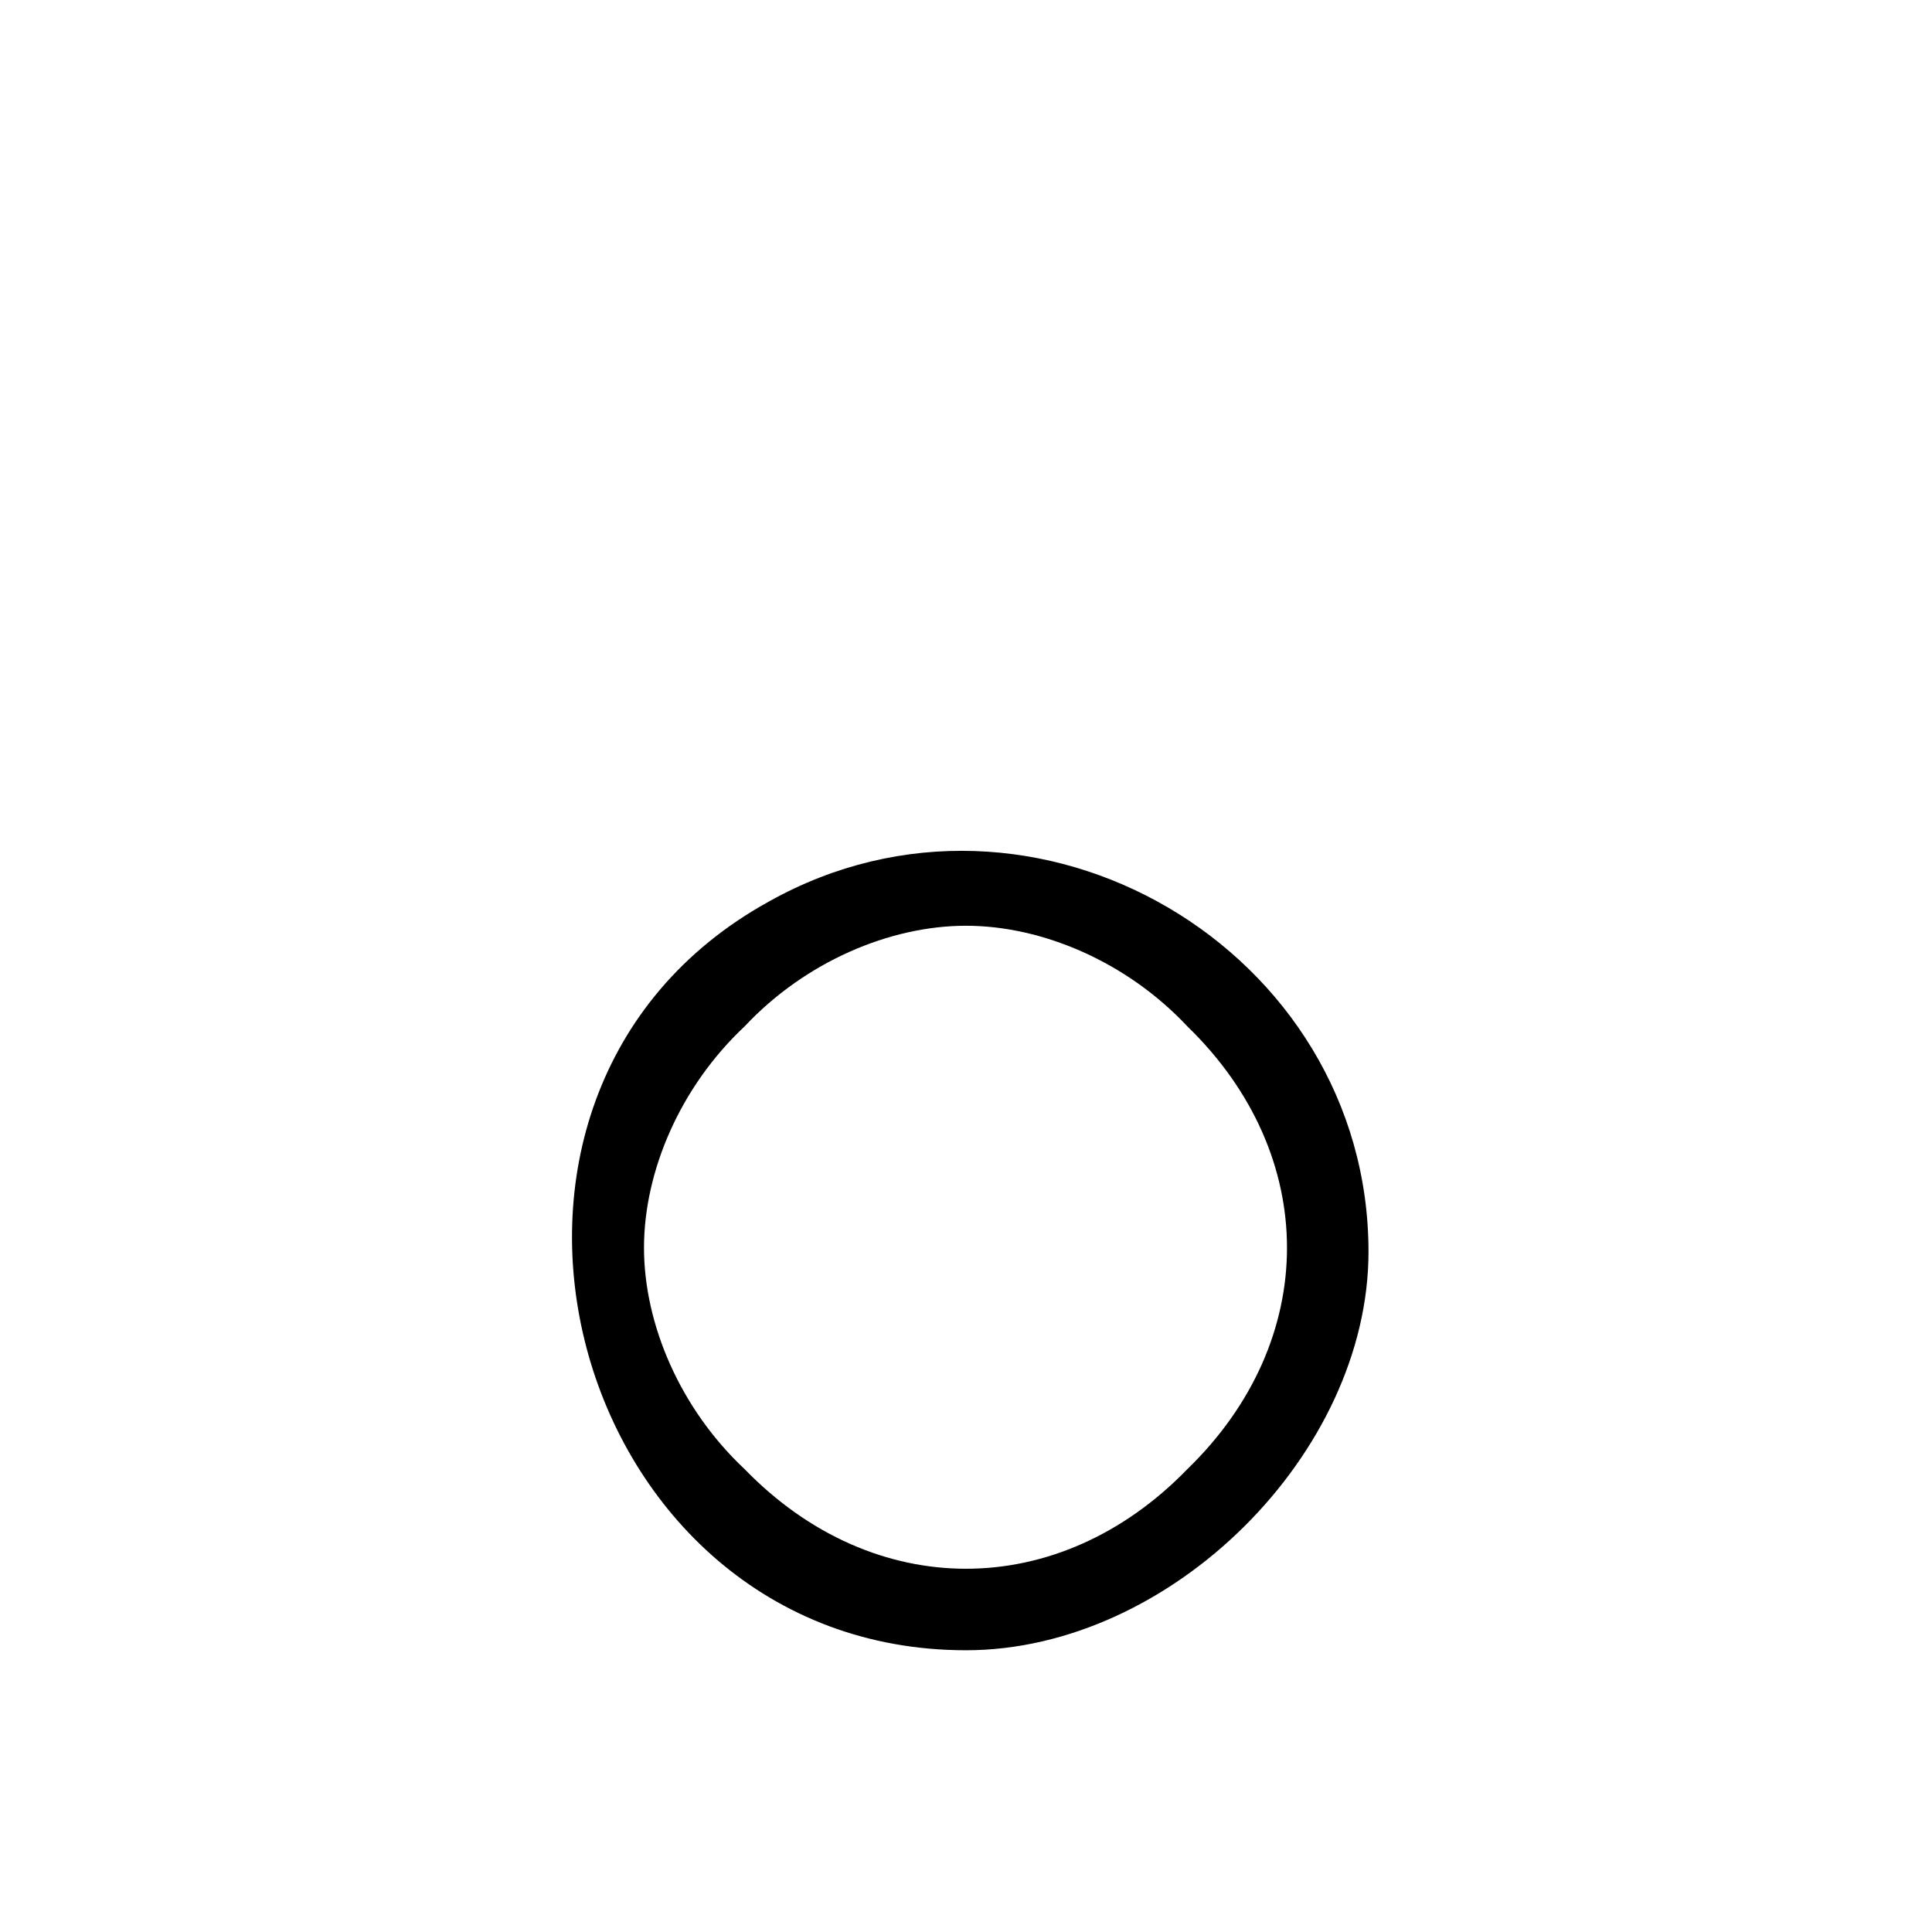
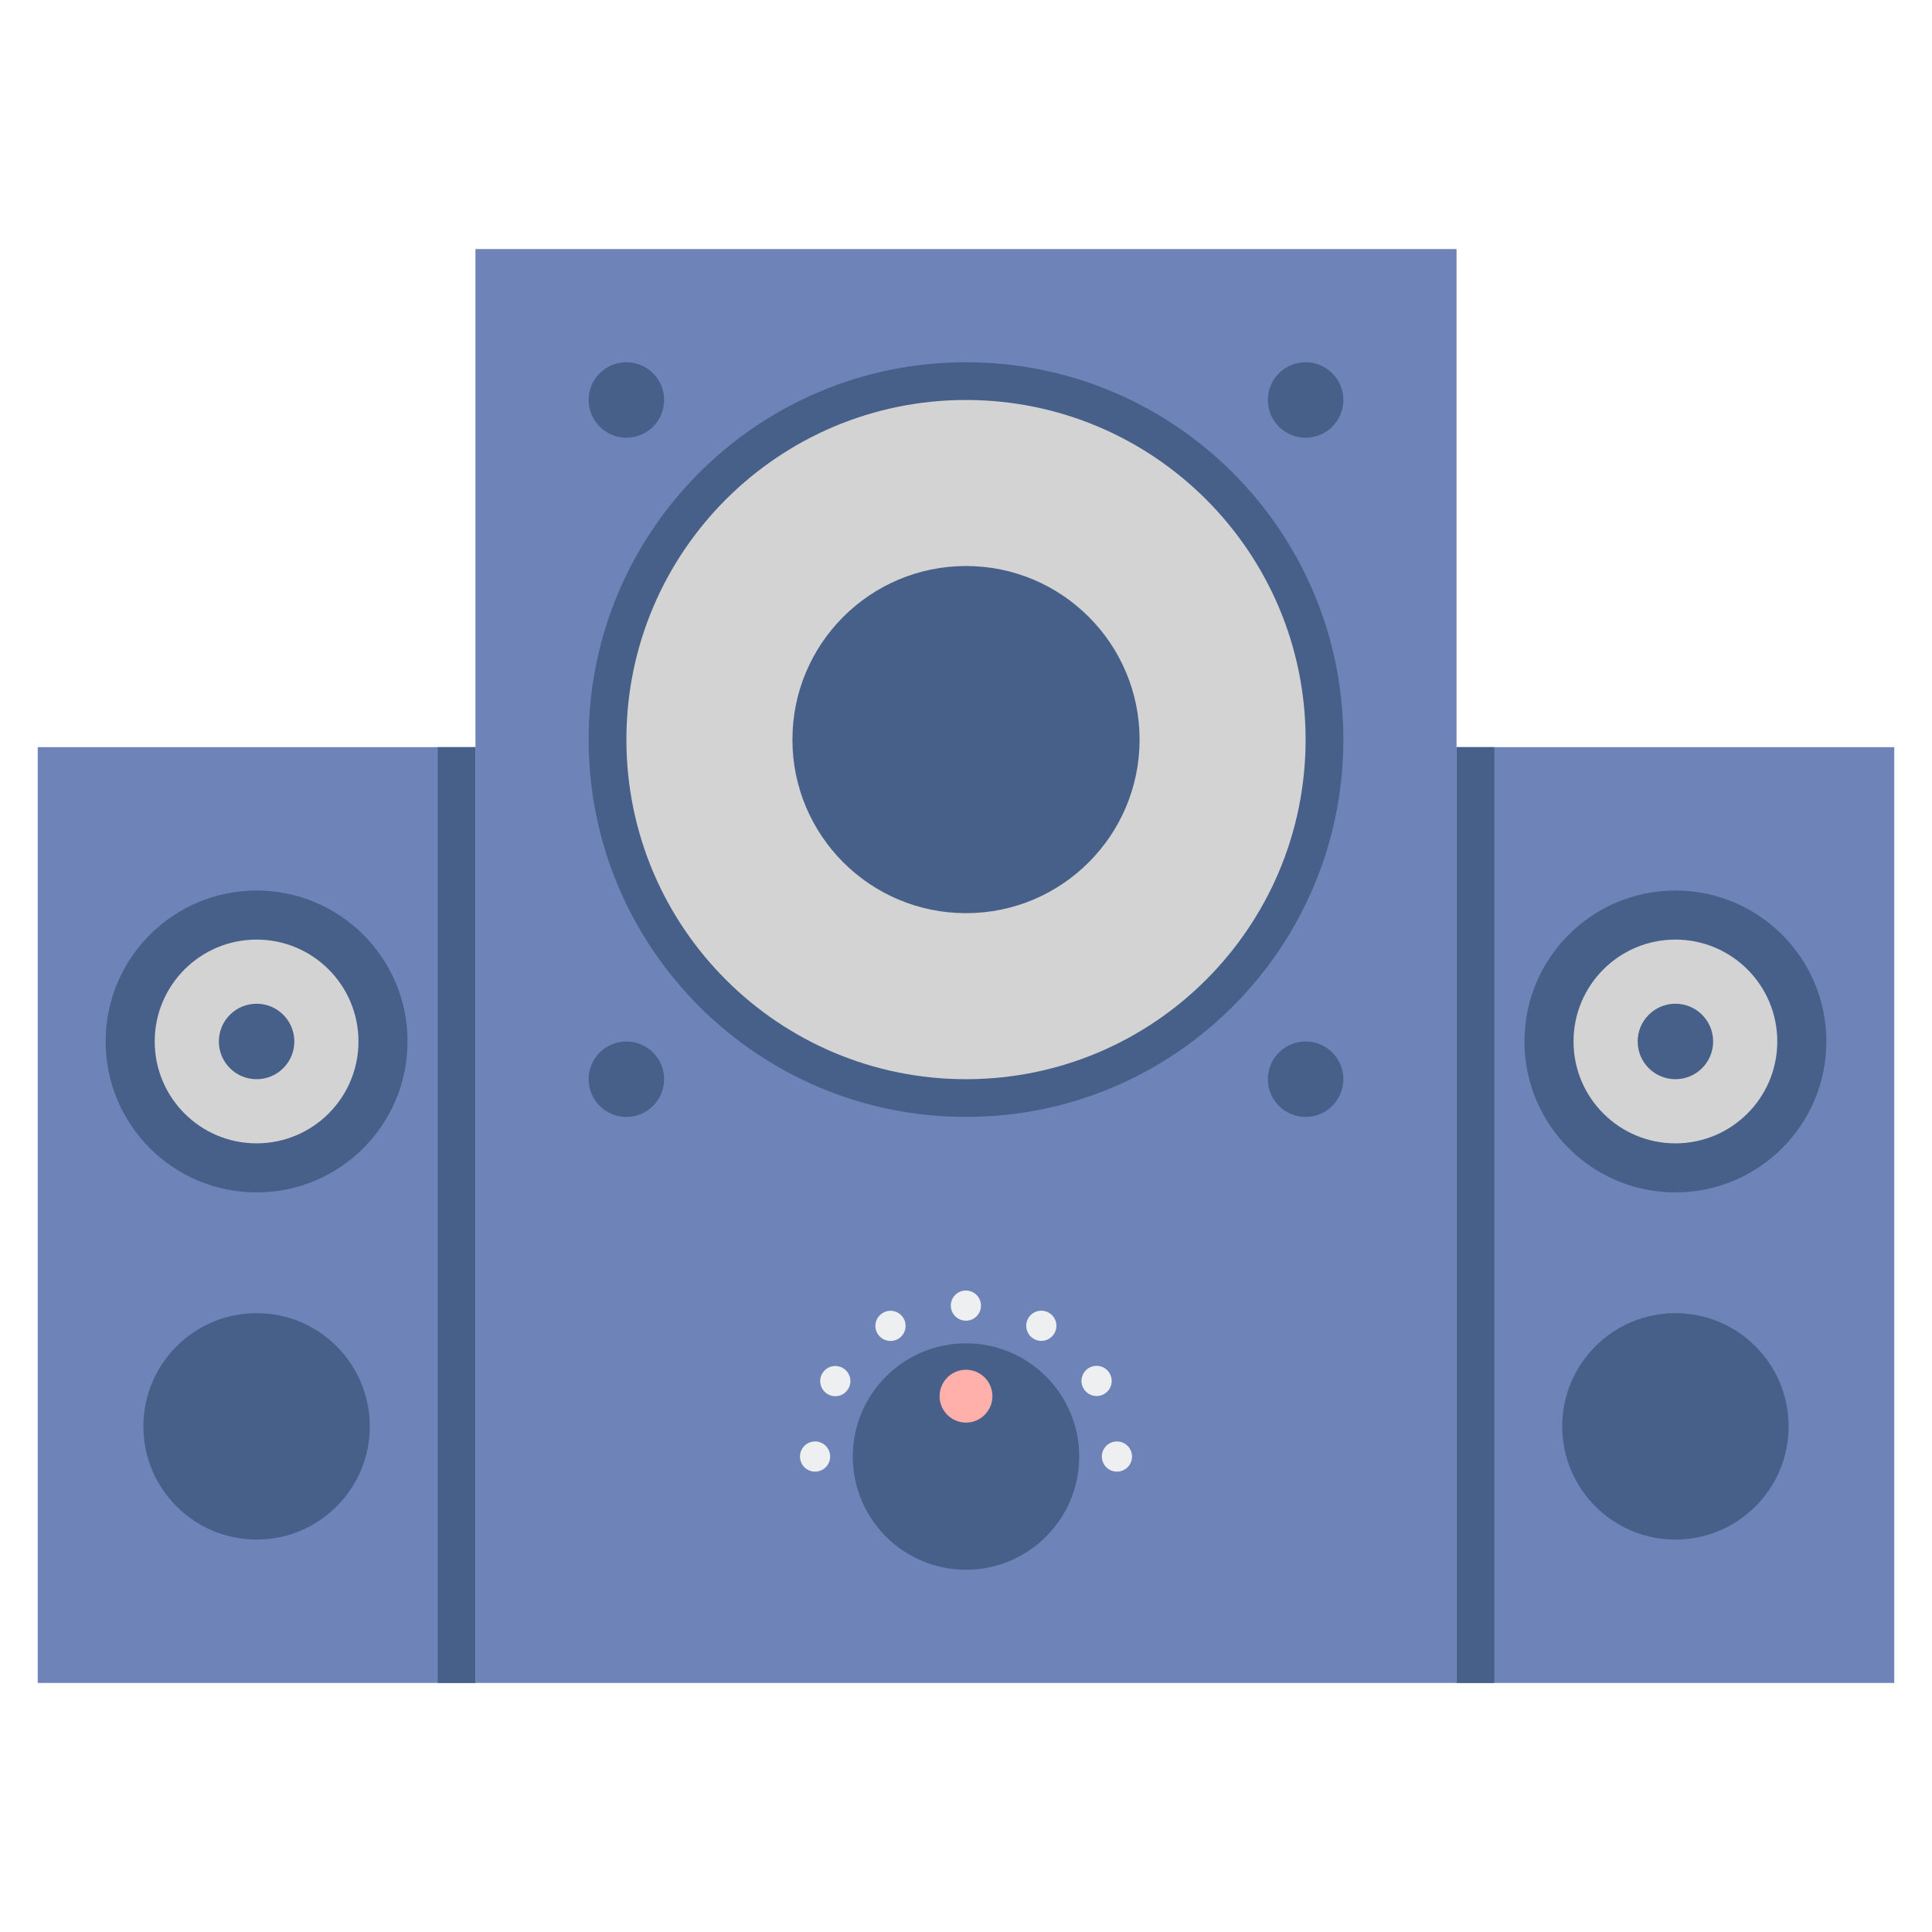
- <svg xmlns="http://www.w3.org/2000/svg" version="1.0" width="48pt" height="48pt" viewBox="0 0 48 48" preserveAspectRatio="xMidYMid meet">
-   <g transform="translate(0,48) scale(0.1,-0.1)" fill="#000000" stroke="none">
-     <path d="M191 256 c-87 -48 -50 -186 49 -186 51 0 100 49 100 99 0 75 -83 124 -149 87z m104 -31 c33 -32 33 -78 0 -110 -32 -33 -78 -33 -110 0 -16 15 -25 36 -25 55 0 19 9 40 25 55 15 16 36 25 55 25 19 0 40 -9 55 -25z" />
+ <svg xmlns="http://www.w3.org/2000/svg" id="Layer_2" enable-background="new 0 0 512 512" height="512" viewBox="0 0 512 512" width="512">
+   <g>
+     <g>
+       <path d="m126 66h260v380h-260z" fill="#6e83b7" />
+     </g>
+     <g>
+       <path d="m386 198h116v248h-116z" fill="#6e83b7" />
+     </g>
+     <g>
+       <path d="m386 198h10v248h-10z" fill="#466089" />
+     </g>
+     <g>
+       <circle cx="256" cy="196" fill="#466089" r="100" />
+     </g>
+     <g>
+       <circle cx="256" cy="196" fill="#d3d3d3" r="90" />
+     </g>
+     <g>
+       <circle cx="256" cy="196" fill="#466089" r="46" />
+     </g>
+     <g>
+       <circle cx="444" cy="276" fill="#466089" r="40" />
+     </g>
+     <g>
+       <circle cx="444" cy="276" fill="#d3d3d3" r="27" />
+     </g>
+     <g>
+       <circle cx="444" cy="276" fill="#466089" r="10" />
+     </g>
+     <g>
+       <circle cx="444" cy="378" fill="#466089" r="30" />
+     </g>
+     <g>
+       <path d="m10 198h116v248h-116z" fill="#6e83b7" transform="matrix(-1 0 0 -1 136 644)" />
+     </g>
+     <g>
+       <path d="m116 198h10v248h-10z" fill="#466089" />
+     </g>
+     <g>
+       <circle cx="68" cy="276" fill="#466089" r="40" />
+     </g>
+     <g>
+       <circle cx="68" cy="276" fill="#d3d3d3" r="27" />
+     </g>
+     <g>
+       <circle cx="68" cy="276" fill="#466089" r="10" />
+     </g>
+     <g>
+       <circle cx="68" cy="378" fill="#466089" r="30" />
+     </g>
+     <g fill="#edeff1">
+       <path d="m219.36 369.47c-1.91-1.11-2.57-3.55-1.46-5.47 1.11-1.91 3.56-2.56 5.47-1.45 1.91 1.11 2.56 3.55 1.45 5.47-.74 1.28-2.08 1.99-3.46 1.99-.68 0-1.37-.17-2-.54z" />
+       <path d="m287.15 367.97c-1.11-1.91-.46-4.36 1.45-5.47 1.91-1.11 4.36-.46 5.47 1.45 1.11 1.91.46 4.36-1.45 5.47-.63.37-1.32.54-2.01.54-1.37 0-2.72-.71-3.46-1.99z" />
+       <path d="m292.54 388.01c-1.11-1.91-.46-4.36 1.45-5.47 1.91-1.11 4.36-.46 5.47 1.45 1.11 1.91.46 4.36-1.45 5.47-.63.37-1.32.54-2.01.54-1.37 0-2.72-.71-3.46-1.99z" />
+       <path d="m232.53 353.38c-1.11-1.91-.45-4.36 1.46-5.47 1.91-1.11 4.36-.46 5.46 1.46 1.11 1.9.46 4.35-1.45 5.46-.63.37-1.32.54-2 .54-1.38 0-2.72-.71-3.47-1.99z" />
+       <path d="m273.96 354.81c-1.91-1.11-2.57-3.56-1.46-5.47 1.1-1.91 3.55-2.56 5.46-1.46 1.91 1.11 2.57 3.56 1.46 5.47-.74 1.28-2.08 2-3.46 2-.68 0-1.37-.18-2-.54z" />
+       <path d="m251.97 346c0-2.21 1.79-4 4-4 2.21 0 4 1.79 4 4 0 2.21-1.78 4-3.99 4-2.21 0-4-1.79-4.01-4z" />
+     </g>
+     <g>
+       <circle cx="256" cy="386" fill="#466089" r="30" />
+     </g>
+     <g>
+       <circle cx="256" cy="370" fill="#ffb0aa" r="7" />
+     </g>
+     <path d="m216 390c-.69 0-1.38-.17-2.01-.54-1.91-1.11-2.56-3.56-1.45-5.47 1.11-1.91 3.56-2.56 5.47-1.45 1.91 1.11 2.56 3.56 1.45 5.47-.74 1.28-2.09 1.99-3.46 1.99z" fill="#edeff1" />
+     <g>
+       <circle cx="346" cy="106" fill="#466089" r="10" />
+     </g>
+     <g>
+       <circle cx="166" cy="106" fill="#466089" r="10" />
+     </g>
+     <g>
+       <circle cx="346" cy="286" fill="#466089" r="10" />
+     </g>
+     <g>
+       <circle cx="166" cy="286" fill="#466089" r="10" />
+     </g>
  </g>
</svg>
